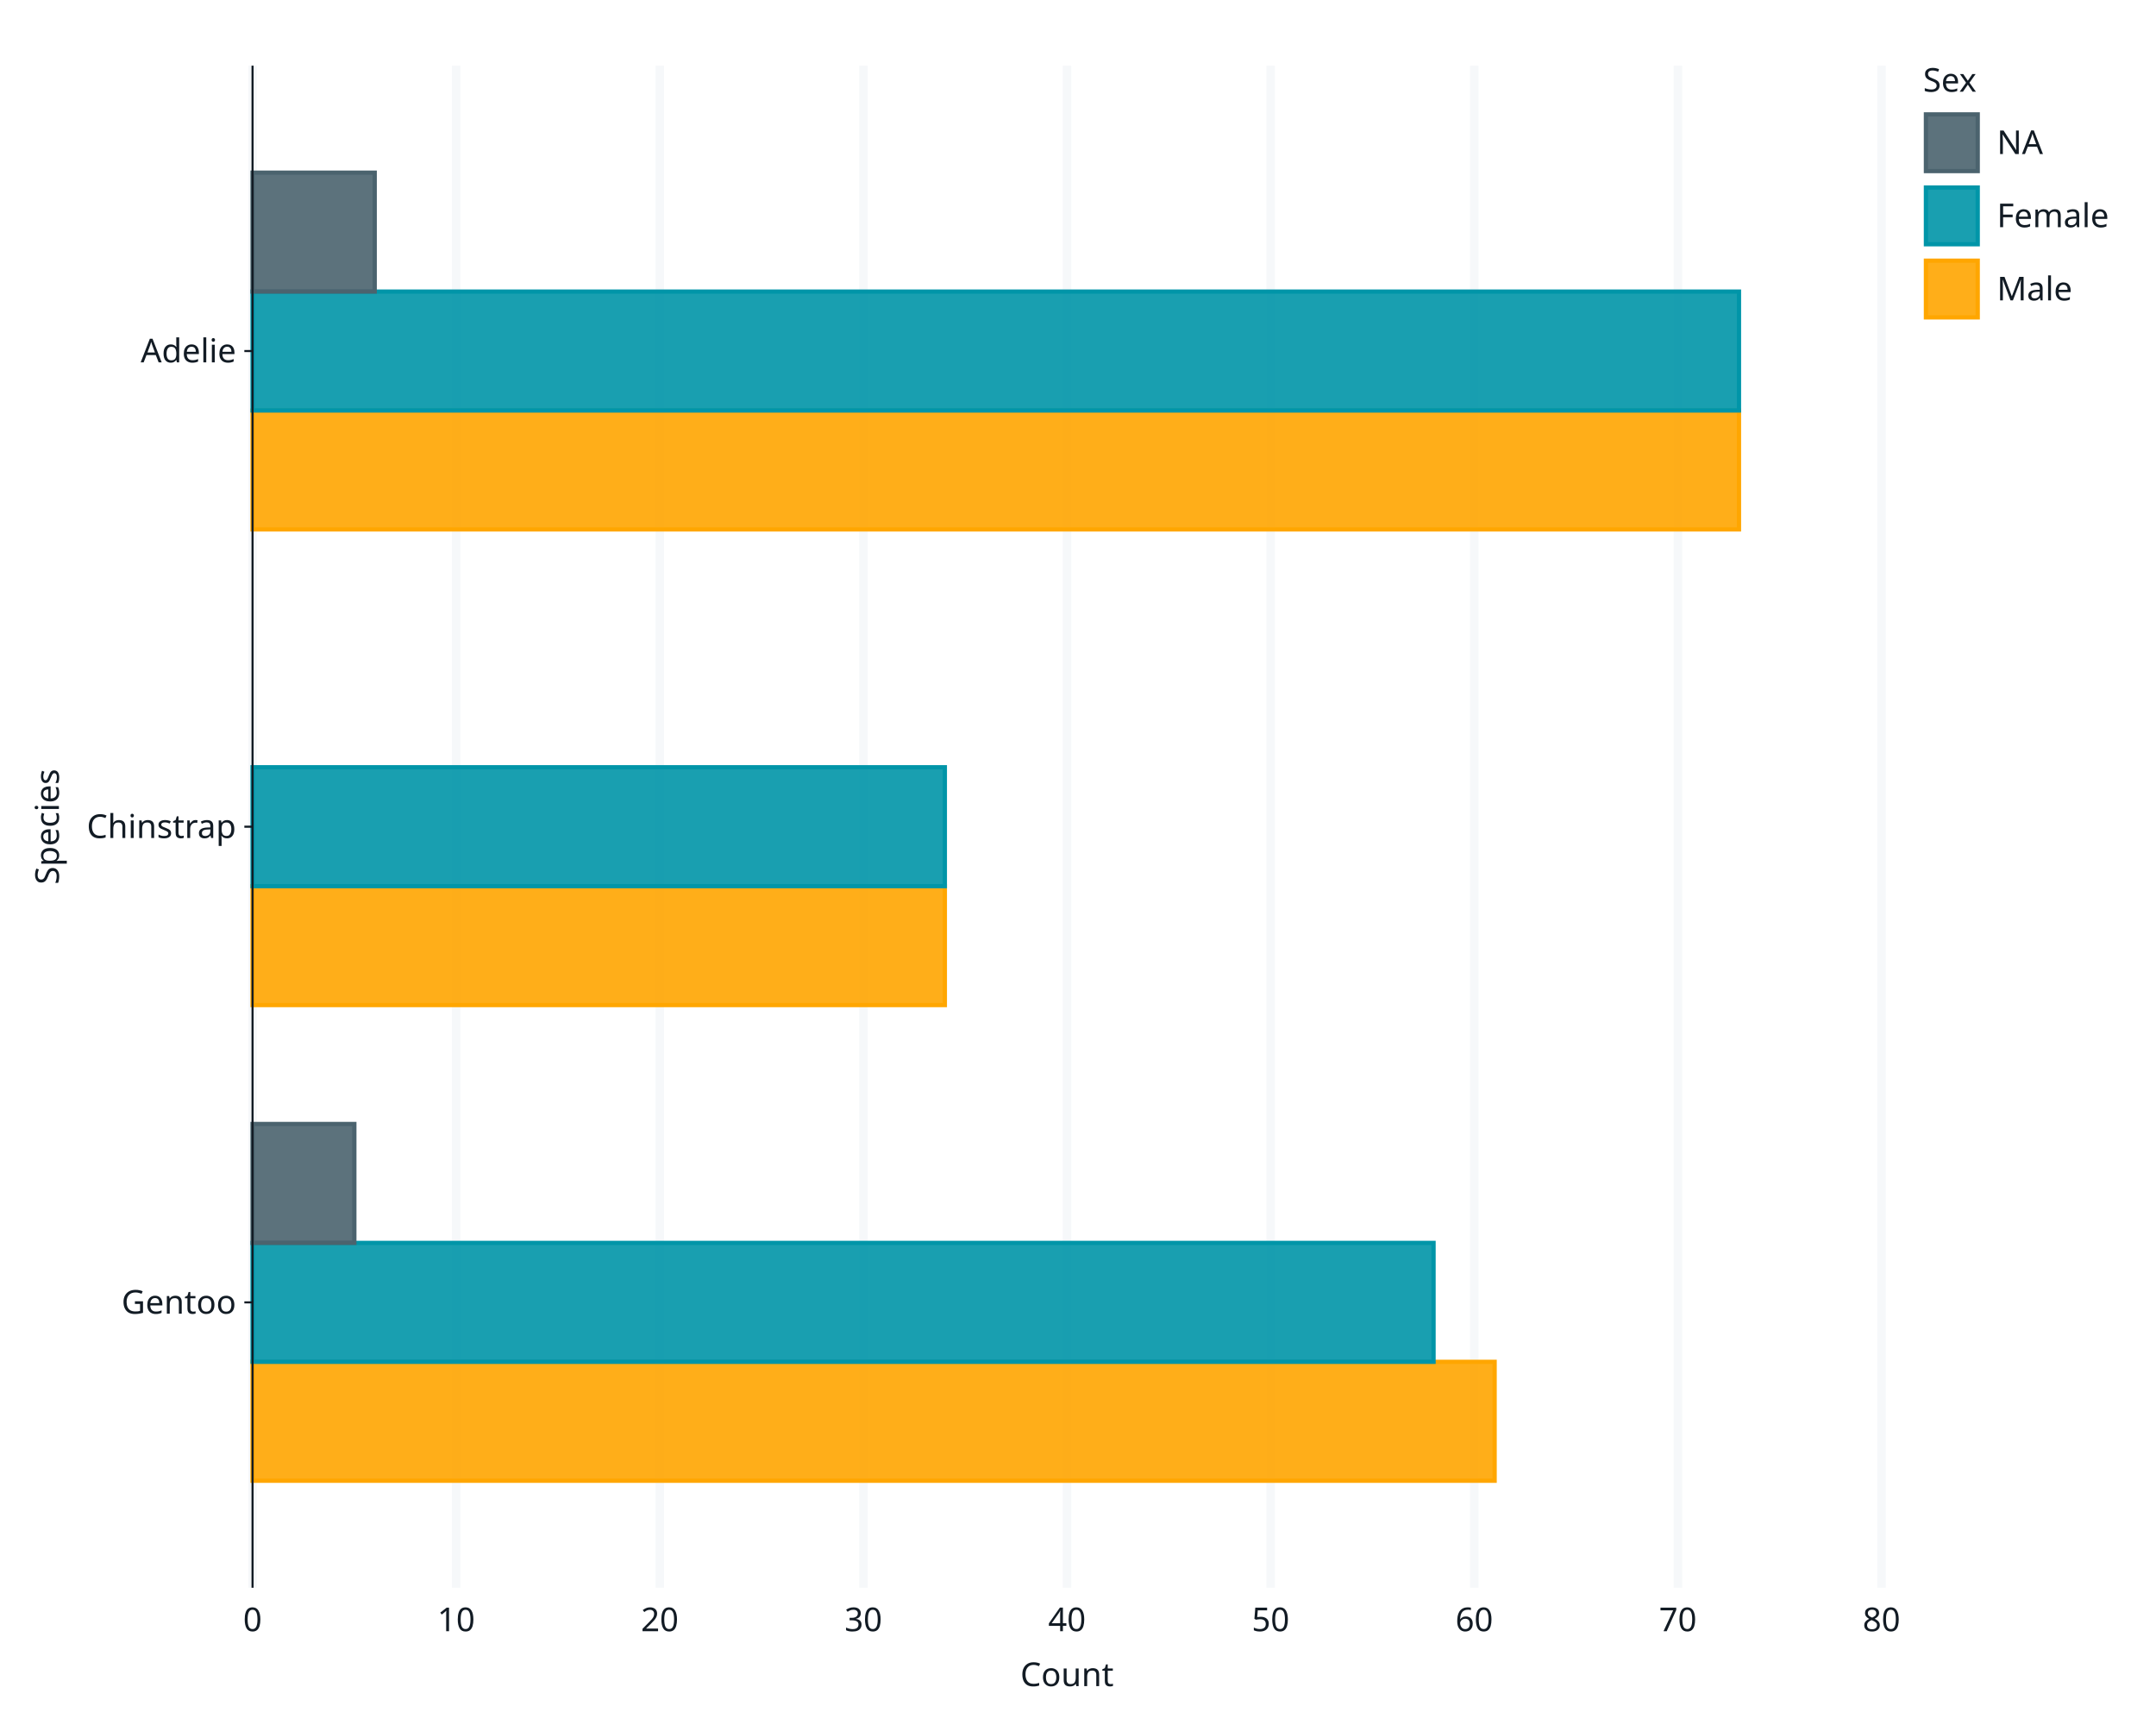
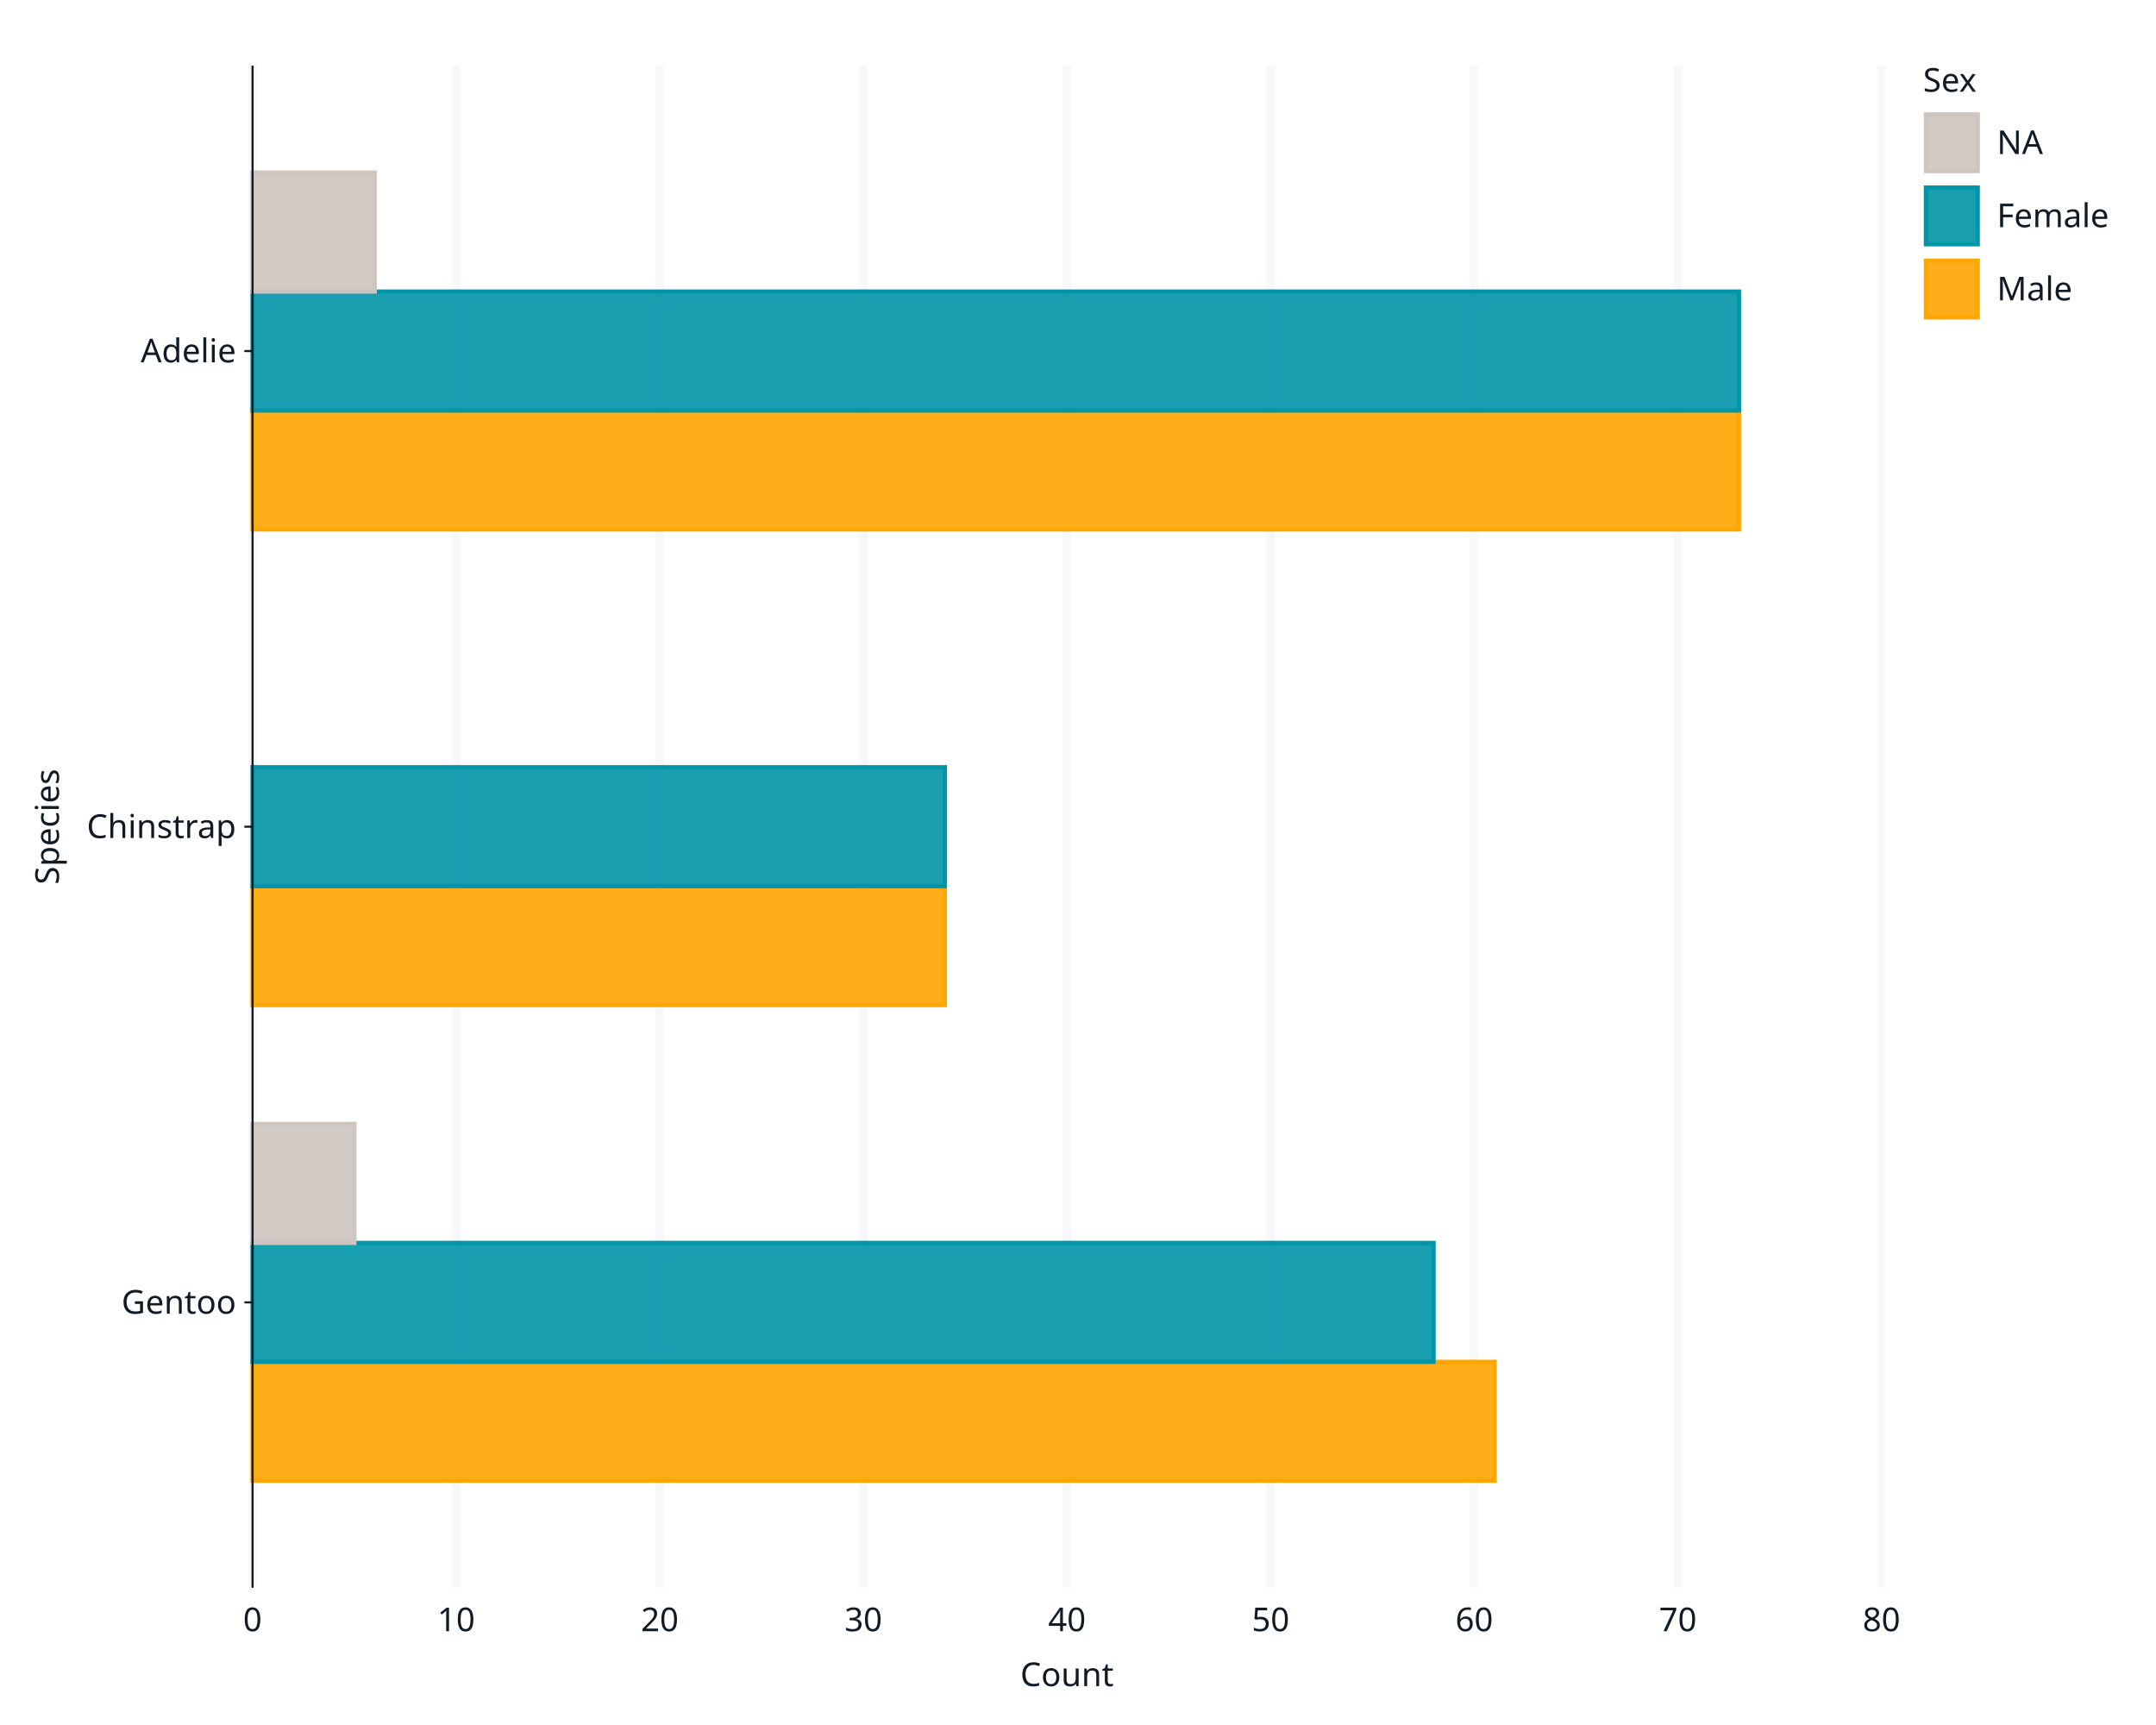
<svg xmlns="http://www.w3.org/2000/svg" class="svglite" data-engine-version="2.0" width="720.00pt" height="576.00pt" viewBox="0 0 720.00 576.00">
  <defs>
    <style type="text/css">
    .svglite line, .svglite polyline, .svglite polygon, .svglite path, .svglite rect, .svglite circle {
      fill: none;
      stroke: #000000;
      stroke-linecap: round;
      stroke-linejoin: round;
      stroke-miterlimit: 10.00;
    }
  </style>
  </defs>
  <rect width="100%" height="100%" style="stroke: none; fill: #FFFFFF;" />
  <defs>
    <clipPath id="cpMC4wMHw3MjAuMDB8MC4wMHw1NzYuMDA=">
      <rect x="0.00" y="0.00" width="720.00" height="576.00" />
    </clipPath>
  </defs>
  <g clip-path="url(#cpMC4wMHw3MjAuMDB8MC4wMHw1NzYuMDA=)">
    <rect x="0" y="0.00" width="720.00" height="576.00" style="stroke-width: 1.07; stroke: #FFFFFF; fill: #FFFFFF;" />
    <rect x="84.34" y="21.92" width="544.00" height="508.26" style="stroke-width: 1.07; stroke: #FFFFFF; fill: #FFFFFF;" />
    <polyline points="84.34,530.17 84.34,21.92 " style="stroke-width: 2.84; stroke: #F6F8FA; stroke-linecap: butt;" />
    <polyline points="152.34,530.17 152.34,21.92 " style="stroke-width: 2.84; stroke: #F6F8FA; stroke-linecap: butt;" />
    <polyline points="220.33,530.17 220.33,21.92 " style="stroke-width: 2.84; stroke: #F6F8FA; stroke-linecap: butt;" />
    <polyline points="288.33,530.17 288.33,21.92 " style="stroke-width: 2.84; stroke: #F6F8FA; stroke-linecap: butt;" />
    <polyline points="356.33,530.17 356.33,21.92 " style="stroke-width: 2.84; stroke: #F6F8FA; stroke-linecap: butt;" />
    <polyline points="424.33,530.17 424.33,21.92 " style="stroke-width: 2.84; stroke: #F6F8FA; stroke-linecap: butt;" />
    <polyline points="492.33,530.17 492.33,21.92 " style="stroke-width: 2.84; stroke: #F6F8FA; stroke-linecap: butt;" />
    <polyline points="560.33,530.17 560.33,21.92 " style="stroke-width: 2.84; stroke: #F6F8FA; stroke-linecap: butt;" />
    <polyline points="628.33,530.17 628.33,21.92 " style="stroke-width: 2.84; stroke: #F6F8FA; stroke-linecap: butt;" />
    <rect x="84.34" y="454.73" width="414.80" height="39.71" style="stroke-width: 1.41; stroke: #FFA600; stroke-linecap: butt; stroke-linejoin: miter; fill: #FFA600; fill-opacity: 0.90;" />
    <rect x="84.34" y="415.02" width="394.40" height="39.71" style="stroke-width: 1.41; stroke: #0095A8; stroke-linecap: butt; stroke-linejoin: miter; fill: #0095A8; fill-opacity: 0.90;" />
-     <rect x="84.34" y="375.31" width="34.00" height="39.71" style="stroke-width: 1.41; stroke: #4B636E; stroke-linecap: butt; stroke-linejoin: miter; fill: #4B636E; fill-opacity: 0.90;" />
+     <rect x="84.34" y="375.31" width="34.00" height="39.71" style="stroke-width: 1.41; stroke: #CDC5BF; stroke-linecap: butt; stroke-linejoin: miter; fill: #CDC5BF; fill-opacity: 0.90;" />
    <rect x="84.34" y="295.90" width="231.20" height="39.71" style="stroke-width: 1.41; stroke: #FFA600; stroke-linecap: butt; stroke-linejoin: miter; fill: #FFA600; fill-opacity: 0.90;" />
    <rect x="84.34" y="256.19" width="231.20" height="39.71" style="stroke-width: 1.41; stroke: #0095A8; stroke-linecap: butt; stroke-linejoin: miter; fill: #0095A8; fill-opacity: 0.90;" />
    <rect x="84.34" y="137.07" width="496.40" height="39.71" style="stroke-width: 1.41; stroke: #FFA600; stroke-linecap: butt; stroke-linejoin: miter; fill: #FFA600; fill-opacity: 0.90;" />
    <rect x="84.34" y="97.36" width="496.40" height="39.71" style="stroke-width: 1.41; stroke: #0095A8; stroke-linecap: butt; stroke-linejoin: miter; fill: #0095A8; fill-opacity: 0.90;" />
-     <rect x="84.34" y="57.65" width="40.80" height="39.71" style="stroke-width: 1.41; stroke: #4B636E; stroke-linecap: butt; stroke-linejoin: miter; fill: #4B636E; fill-opacity: 0.90;" />
+     <rect x="84.34" y="57.65" width="40.80" height="39.71" style="stroke-width: 1.41; stroke: #CDC5BF; stroke-linecap: butt; stroke-linejoin: miter; fill: #CDC5BF; fill-opacity: 0.90;" />
    <polyline points="84.34,530.17 84.34,21.92 " style="stroke-width: 0.70; stroke: #121B24; stroke-linecap: butt;" />
    <text x="78.86" y="438.66" text-anchor="end" style="font-size: 11.00px; fill: #121B24; font-family: sans;" textLength="36.09px" lengthAdjust="spacingAndGlyphs">Gentoo</text>
    <text x="78.86" y="279.83" text-anchor="end" style="font-size: 11.00px; fill: #121B24; font-family: sans;" textLength="47.08px" lengthAdjust="spacingAndGlyphs">Chinstrap</text>
    <text x="78.86" y="121.00" text-anchor="end" style="font-size: 11.00px; fill: #121B24; font-family: sans;" textLength="30.58px" lengthAdjust="spacingAndGlyphs">Adelie</text>
    <polyline points="81.60,434.88 84.34,434.88 " style="stroke-width: 0.70; stroke: #121B24; stroke-linecap: butt;" />
    <polyline points="81.60,276.05 84.34,276.05 " style="stroke-width: 0.70; stroke: #121B24; stroke-linecap: butt;" />
    <polyline points="81.60,117.22 84.34,117.22 " style="stroke-width: 0.70; stroke: #121B24; stroke-linecap: butt;" />
    <text x="84.34" y="544.68" text-anchor="middle" style="font-size: 11.00px; fill: #121B24; font-family: sans;" textLength="6.12px" lengthAdjust="spacingAndGlyphs">0</text>
    <text x="152.34" y="544.68" text-anchor="middle" style="font-size: 11.00px; fill: #121B24; font-family: sans;" textLength="12.24px" lengthAdjust="spacingAndGlyphs">10</text>
    <text x="220.33" y="544.68" text-anchor="middle" style="font-size: 11.00px; fill: #121B24; font-family: sans;" textLength="12.24px" lengthAdjust="spacingAndGlyphs">20</text>
    <text x="288.33" y="544.68" text-anchor="middle" style="font-size: 11.00px; fill: #121B24; font-family: sans;" textLength="12.24px" lengthAdjust="spacingAndGlyphs">30</text>
    <text x="356.33" y="544.68" text-anchor="middle" style="font-size: 11.00px; fill: #121B24; font-family: sans;" textLength="12.24px" lengthAdjust="spacingAndGlyphs">40</text>
    <text x="424.33" y="544.68" text-anchor="middle" style="font-size: 11.00px; fill: #121B24; font-family: sans;" textLength="12.24px" lengthAdjust="spacingAndGlyphs">50</text>
    <text x="492.33" y="544.68" text-anchor="middle" style="font-size: 11.00px; fill: #121B24; font-family: sans;" textLength="12.24px" lengthAdjust="spacingAndGlyphs">60</text>
    <text x="560.33" y="544.68" text-anchor="middle" style="font-size: 11.00px; fill: #121B24; font-family: sans;" textLength="12.24px" lengthAdjust="spacingAndGlyphs">70</text>
    <text x="628.33" y="544.68" text-anchor="middle" style="font-size: 11.00px; fill: #121B24; font-family: sans;" textLength="12.24px" lengthAdjust="spacingAndGlyphs">80</text>
    <text x="356.33" y="563.02" text-anchor="middle" style="font-size: 11.00px; fill: #121B24; font-family: sans;" textLength="29.36px" lengthAdjust="spacingAndGlyphs">Count</text>
    <text transform="translate(19.67,276.05) rotate(-90)" text-anchor="middle" style="font-size: 11.00px; fill: #121B24; font-family: sans;" textLength="39.14px" lengthAdjust="spacingAndGlyphs">Species</text>
    <rect x="634.00" y="21.92" width="64.08" height="93.22" style="stroke-width: 1.07; stroke: #FFFFFF; fill: #FFFFFF;" />
    <text x="642.22" y="30.63" style="font-size: 11.00px; fill: #121B24; font-family: sans;" textLength="18.96px" lengthAdjust="spacingAndGlyphs">Sex</text>
    <rect x="642.22" y="37.25" width="19.18" height="20.81" style="stroke-width: 1.07; stroke: #FFFFFF; fill: #FFFFFF;" />
-     <rect x="643.16" y="38.19" width="17.31" height="18.94" style="stroke-width: 1.41; stroke: #4B636E; stroke-linecap: butt; stroke-linejoin: miter; fill: #4B636E; fill-opacity: 0.90;" />
+     <rect x="643.16" y="38.19" width="17.31" height="18.94" style="stroke-width: 1.41; stroke: #CDC5BF; stroke-linecap: butt; stroke-linejoin: miter; fill: #CDC5BF; fill-opacity: 0.90;" />
    <rect x="642.22" y="61.68" width="19.18" height="20.81" style="stroke-width: 1.07; stroke: #FFFFFF; fill: #FFFFFF;" />
    <rect x="643.16" y="62.62" width="17.31" height="18.94" style="stroke-width: 1.41; stroke: #0095A8; stroke-linecap: butt; stroke-linejoin: miter; fill: #0095A8; fill-opacity: 0.90;" />
    <rect x="642.22" y="86.11" width="19.18" height="20.81" style="stroke-width: 1.07; stroke: #FFFFFF; fill: #FFFFFF;" />
    <rect x="643.16" y="87.04" width="17.31" height="18.94" style="stroke-width: 1.41; stroke: #FFA600; stroke-linecap: butt; stroke-linejoin: miter; fill: #FFA600; fill-opacity: 0.90;" />
    <text x="666.88" y="51.44" style="font-size: 11.00px; fill: #121B24; font-family: sans;" textLength="15.29px" lengthAdjust="spacingAndGlyphs">NA</text>
    <text x="666.88" y="75.87" style="font-size: 11.00px; fill: #121B24; font-family: sans;" textLength="36.68px" lengthAdjust="spacingAndGlyphs">Female</text>
    <text x="666.88" y="100.30" style="font-size: 11.00px; fill: #121B24; font-family: sans;" textLength="23.85px" lengthAdjust="spacingAndGlyphs">Male</text>
  </g>
</svg>
